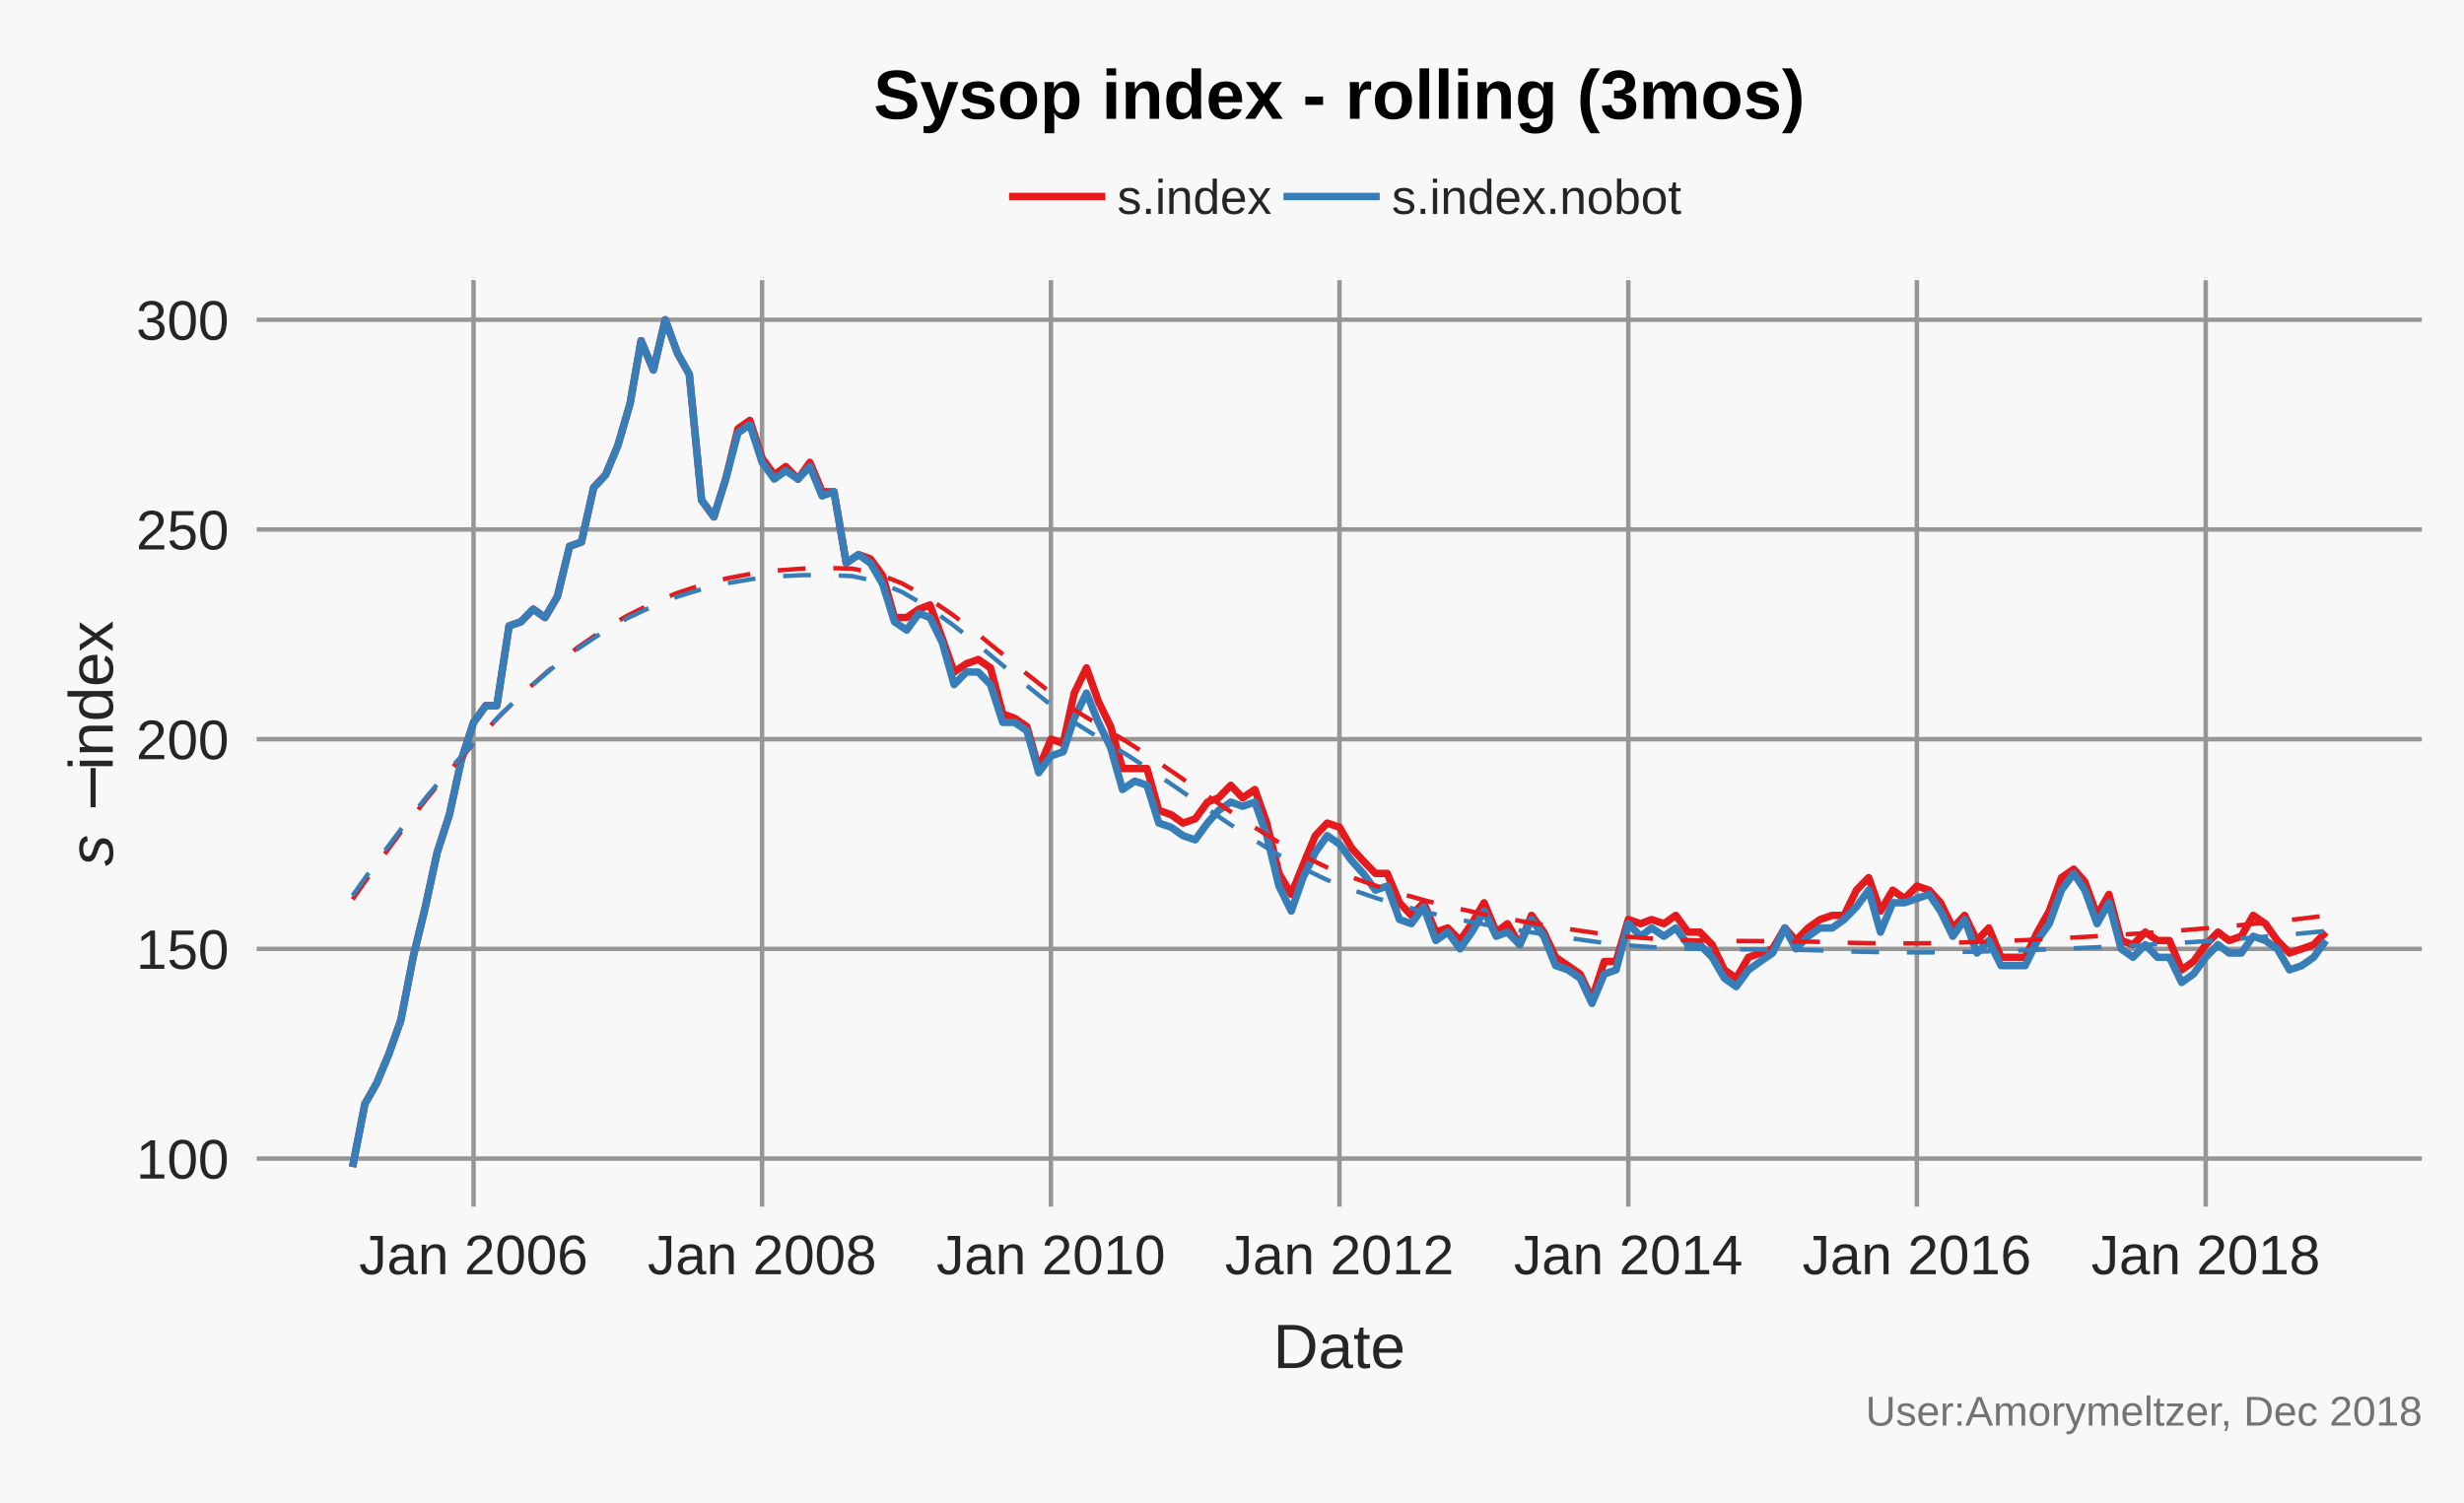
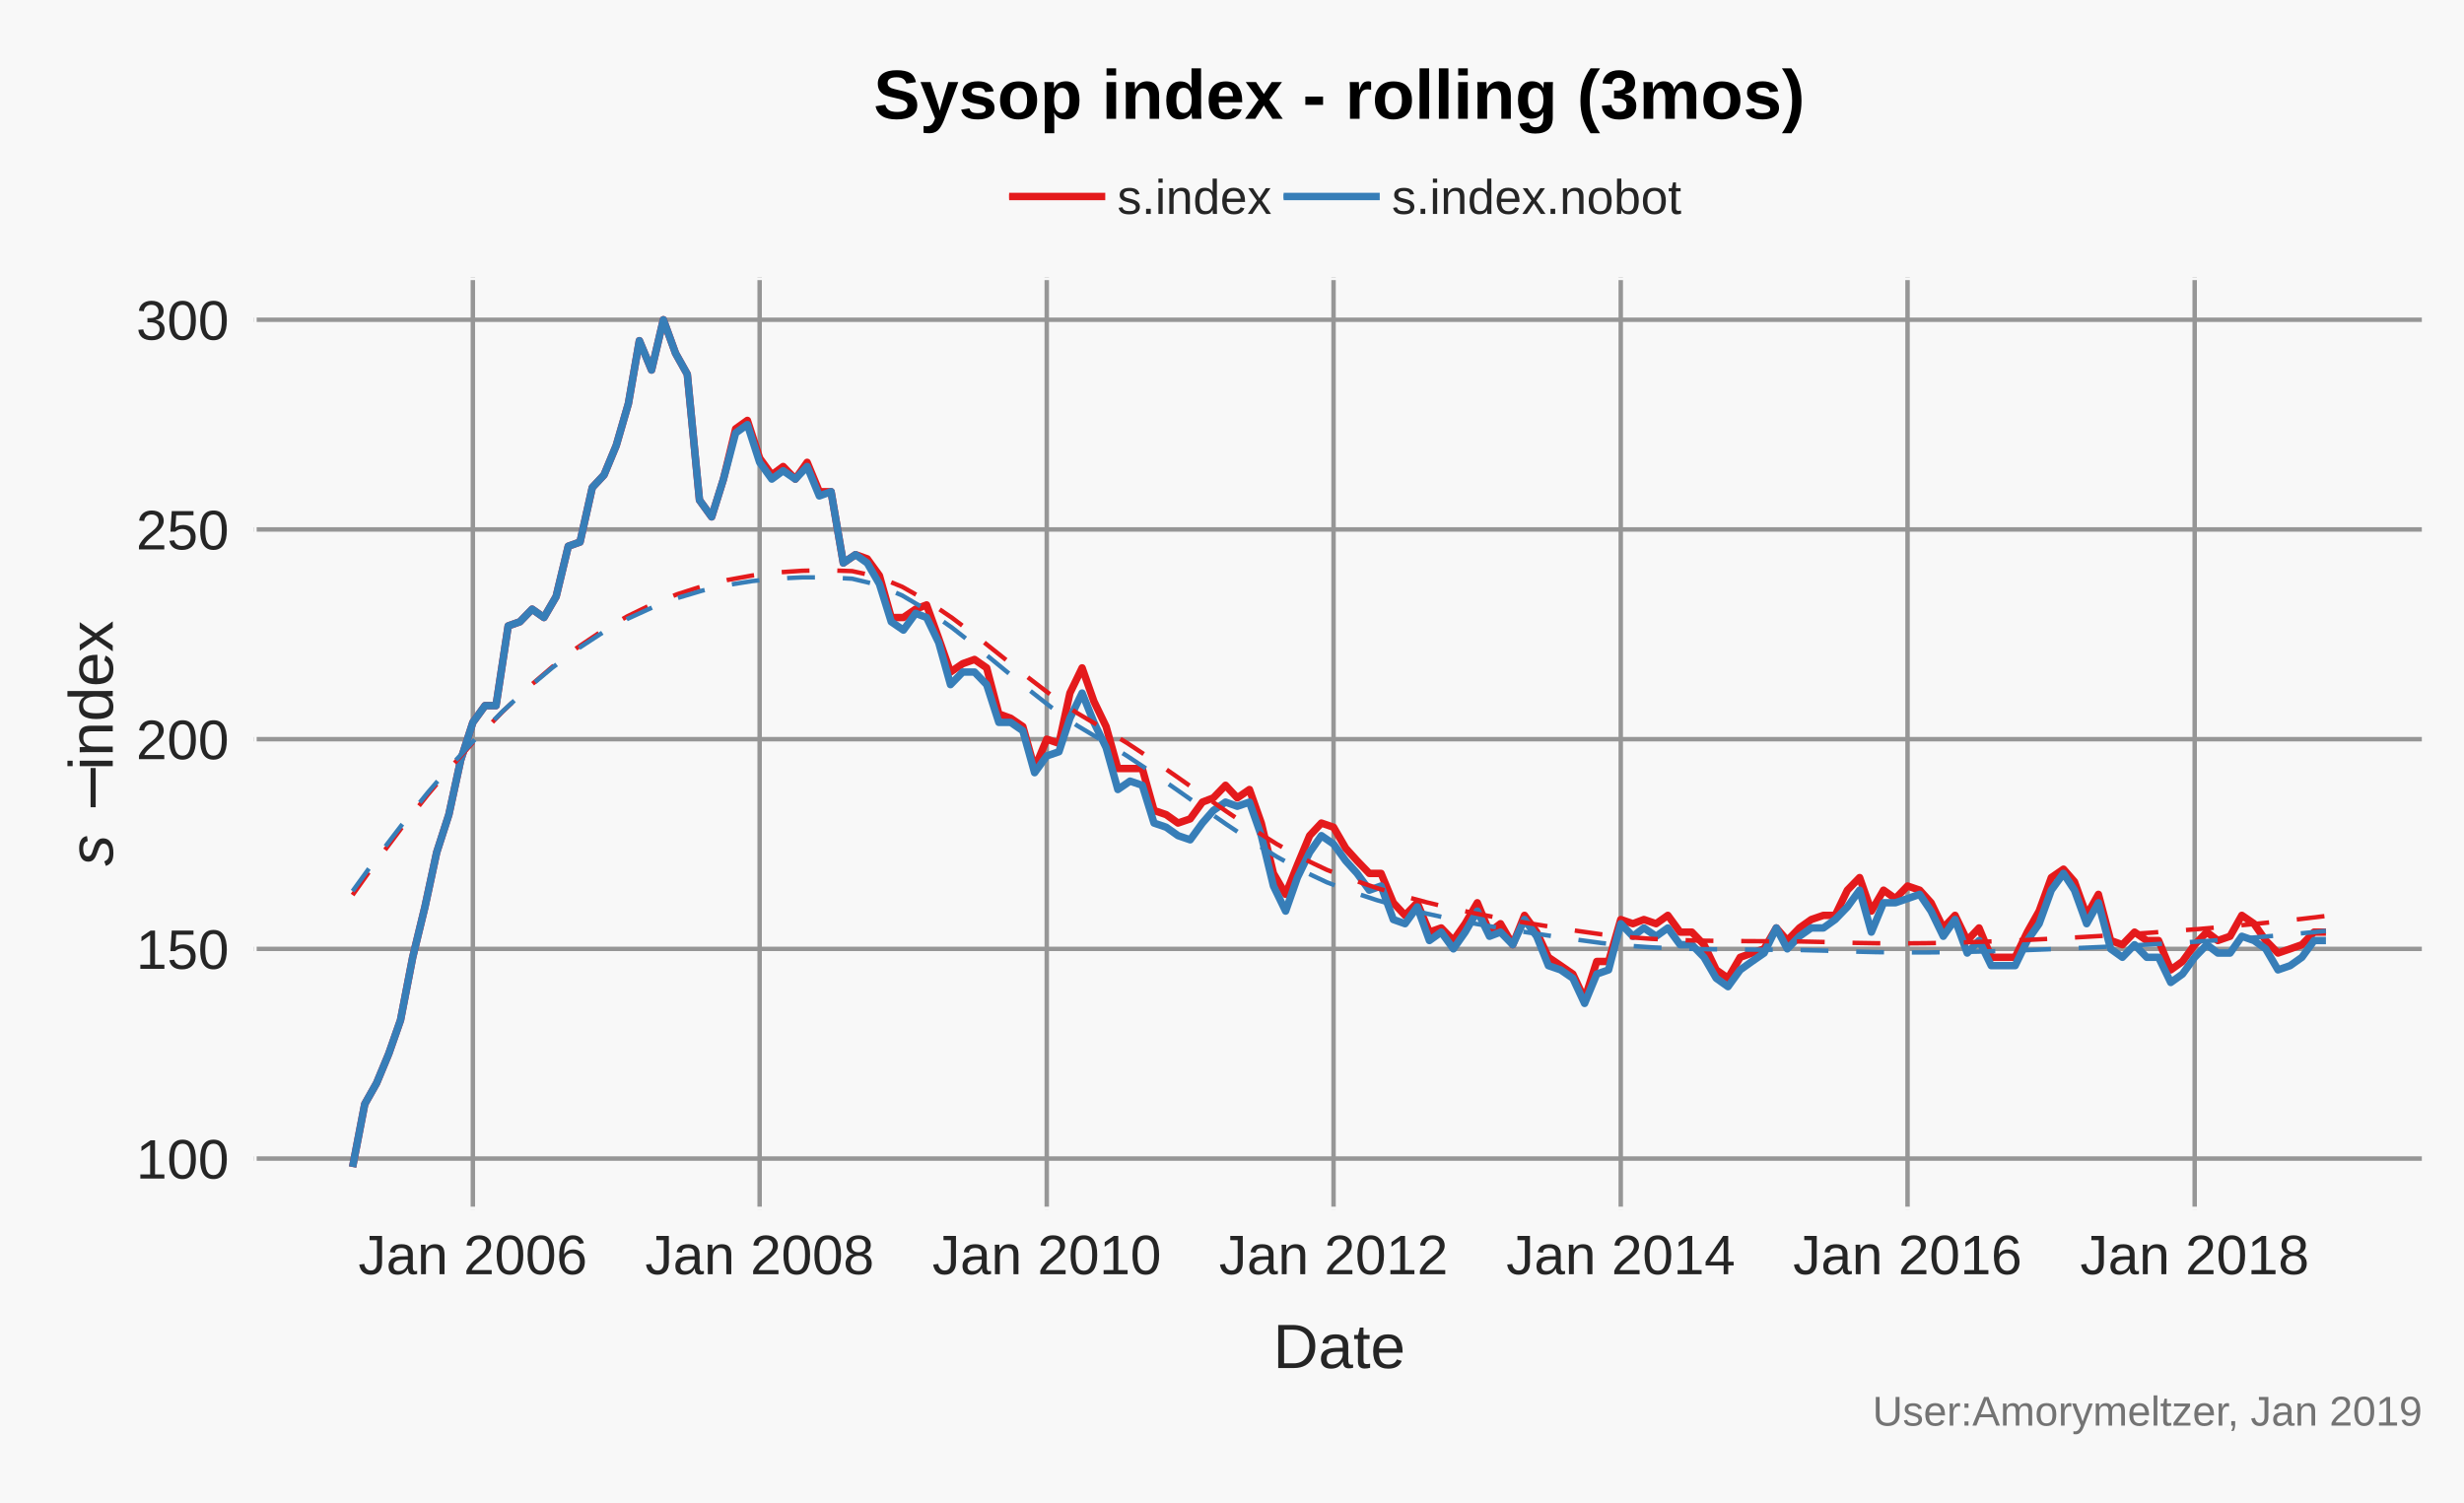
<svg xmlns="http://www.w3.org/2000/svg" viewBox="0 0 354.24 216.00">
  <defs>
    <style type="text/css">
    line, polyline, path, rect, circle {
      fill: none;
      stroke: #000000;
      stroke-linecap: round;
      stroke-linejoin: round;
      stroke-miterlimit: 10.00;
    }
  </style>
  </defs>
  <rect width="100%" height="100%" style="stroke: none; fill: #FFFFFF;" />
  <rect x="0.00" y="0.00" width="354.24" height="216.00" style="stroke-width: 0.78; stroke: #F8F8F8; fill: #F8F8F8;" />
  <defs>
    <clipPath id="cpMzYuNTA4OHwzNDguNTcxfDE3My44Njl8MzkuODc3Ng==">
      <rect x="36.51" y="39.88" width="312.06" height="133.99" />
    </clipPath>
  </defs>
  <rect x="36.51" y="39.88" width="312.06" height="133.99" style="stroke-width: 0.78; stroke: #F8F8F8; fill: #F8F8F8;" clip-path="url(#cpMzYuNTA4OHwzNDguNTcxfDE3My44Njl8MzkuODc3Ng==)" />
  <polyline points="36.51,166.57 348.57,166.57 " style="stroke-width: 0.64; stroke: #969696; stroke-linecap: butt;" clip-path="url(#cpMzYuNTA4OHwzNDguNTcxfDE3My44Njl8MzkuODc3Ng==)" />
  <polyline points="36.51,136.42 348.57,136.42 " style="stroke-width: 0.64; stroke: #969696; stroke-linecap: butt;" clip-path="url(#cpMzYuNTA4OHwzNDguNTcxfDE3My44Njl8MzkuODc3Ng==)" />
  <polyline points="36.51,106.27 348.57,106.27 " style="stroke-width: 0.64; stroke: #969696; stroke-linecap: butt;" clip-path="url(#cpMzYuNTA4OHwzNDguNTcxfDE3My44Njl8MzkuODc3Ng==)" />
  <polyline points="36.51,76.12 348.57,76.12 " style="stroke-width: 0.64; stroke: #969696; stroke-linecap: butt;" clip-path="url(#cpMzYuNTA4OHwzNDguNTcxfDE3My44Njl8MzkuODc3Ng==)" />
  <polyline points="36.51,45.97 348.57,45.97 " style="stroke-width: 0.64; stroke: #969696; stroke-linecap: butt;" clip-path="url(#cpMzYuNTA4OHwzNDguNTcxfDE3My44Njl8MzkuODc3Ng==)" />
-   <polyline points="68.08,173.87 68.08,39.88 " style="stroke-width: 0.64; stroke: #969696; stroke-linecap: butt;" clip-path="url(#cpMzYuNTA4OHwzNDguNTcxfDE3My44Njl8MzkuODc3Ng==)" />
-   <polyline points="109.56,173.87 109.56,39.88 " style="stroke-width: 0.64; stroke: #969696; stroke-linecap: butt;" clip-path="url(#cpMzYuNTA4OHwzNDguNTcxfDE3My44Njl8MzkuODc3Ng==)" />
-   <polyline points="151.09,173.87 151.09,39.88 " style="stroke-width: 0.64; stroke: #969696; stroke-linecap: butt;" clip-path="url(#cpMzYuNTA4OHwzNDguNTcxfDE3My44Njl8MzkuODc3Ng==)" />
-   <polyline points="192.57,173.87 192.57,39.88 " style="stroke-width: 0.64; stroke: #969696; stroke-linecap: butt;" clip-path="url(#cpMzYuNTA4OHwzNDguNTcxfDE3My44Njl8MzkuODc3Ng==)" />
-   <polyline points="234.10,173.87 234.10,39.88 " style="stroke-width: 0.64; stroke: #969696; stroke-linecap: butt;" clip-path="url(#cpMzYuNTA4OHwzNDguNTcxfDE3My44Njl8MzkuODc3Ng==)" />
-   <polyline points="275.58,173.87 275.58,39.88 " style="stroke-width: 0.64; stroke: #969696; stroke-linecap: butt;" clip-path="url(#cpMzYuNTA4OHwzNDguNTcxfDE3My44Njl8MzkuODc3Ng==)" />
-   <polyline points="317.11,173.87 317.11,39.88 " style="stroke-width: 0.64; stroke: #969696; stroke-linecap: butt;" clip-path="url(#cpMzYuNTA4OHwzNDguNTcxfDE3My44Njl8MzkuODc3Ng==)" />
-   <polyline points="50.69,167.78 52.45,158.73 54.16,155.72 55.92,151.50 57.63,146.67 59.39,137.63 61.15,130.39 62.85,122.55 64.61,117.12 66.32,109.29 68.08,103.86 69.84,101.45 71.43,101.45 73.19,89.99 74.90,89.39 76.66,87.58 78.36,88.78 80.13,85.77 81.89,78.53 83.59,77.93 85.35,70.09 87.06,68.28 88.82,64.06 90.58,58.03 92.17,48.98 93.93,53.20 95.64,45.97 97.40,50.79 99.10,53.81 100.86,71.90 102.63,74.31 104.33,68.88 106.09,61.65 107.80,60.44 109.56,65.87 111.32,68.28 112.97,67.07 114.73,68.88 116.43,66.47 118.19,70.69 119.90,70.69 121.66,80.94 123.42,79.74 125.13,80.34 126.89,82.75 128.59,88.78 130.35,88.78 132.11,87.58 133.70,86.97 135.47,91.80 137.17,96.62 138.93,95.42 140.64,94.81 142.40,96.02 144.16,102.65 145.86,103.26 147.63,104.46 149.33,110.49 151.09,106.27 152.85,106.87 154.44,99.64 156.20,96.02 157.91,100.84 159.67,104.46 161.38,110.49 163.14,110.49 164.90,110.49 166.60,116.52 168.36,117.12 170.07,118.33 171.83,117.73 173.59,115.32 175.18,114.71 176.94,112.90 178.65,114.71 180.41,113.51 182.11,118.33 183.87,125.57 185.64,128.58 187.34,124.36 189.10,120.14 190.81,118.33 192.57,118.93 194.33,121.95 195.98,123.76 197.74,125.57 199.44,125.57 201.20,129.79 202.91,131.60 204.67,129.79 206.43,134.01 208.14,133.41 209.90,135.22 211.60,132.80 213.36,129.79 215.12,134.01 216.72,132.80 218.48,135.82 220.18,131.60 221.94,134.01 223.65,137.63 225.41,138.83 227.17,140.04 228.87,143.66 230.64,138.23 232.34,138.23 234.10,132.20 235.86,132.80 237.45,132.20 239.22,132.80 240.92,131.60 242.68,134.01 244.39,134.01 246.15,135.82 247.91,139.44 249.61,140.64 251.37,137.63 253.08,137.02 254.84,136.42 256.60,133.41 258.19,135.22 259.95,133.41 261.66,132.20 263.42,131.60 265.12,131.60 266.89,127.98 268.65,126.17 270.35,130.99 272.11,127.98 273.82,129.19 275.58,127.38 277.34,127.98 278.99,129.79 280.75,133.41 282.45,131.60 284.22,135.22 285.92,133.41 287.68,137.63 289.44,137.63 291.15,137.63 292.91,134.01 294.61,130.99 296.37,126.17 298.14,124.96 299.73,126.77 301.49,131.60 303.19,128.58 304.95,135.22 306.66,135.82 308.42,134.01 310.18,135.22 311.89,135.22 313.65,139.44 315.35,138.23 317.11,135.82 318.87,134.01 320.47,135.22 322.23,134.61 323.93,131.60 325.69,132.80 327.40,135.22 329.16,137.02 330.92,136.42 332.62,135.82 334.39,134.01 " style="stroke-width: 1.07; stroke: #E41A1C; stroke-linecap: butt;" clip-path="url(#cpMzYuNTA4OHwzNDguNTcxfDE3My44Njl8MzkuODc3Ng==)" />
-   <polyline points="50.69,167.78 52.45,158.73 54.16,155.72 55.92,151.50 57.63,146.67 59.39,137.63 61.15,130.39 62.85,122.55 64.61,117.12 66.32,109.29 68.08,103.86 69.84,101.45 71.43,101.45 73.19,89.99 74.90,89.39 76.66,87.58 78.36,88.78 80.13,85.77 81.89,78.53 83.59,77.93 85.35,70.09 87.06,68.28 88.82,64.06 90.58,58.03 92.17,48.98 93.93,53.20 95.64,45.97 97.40,50.79 99.10,53.81 100.86,71.90 102.63,74.31 104.33,68.88 106.09,62.25 107.80,61.04 109.56,66.47 111.32,68.88 112.97,67.68 114.73,68.88 116.43,67.07 118.19,71.30 119.90,70.69 121.66,80.94 123.42,79.74 125.13,80.94 126.89,83.96 128.59,89.39 130.35,90.59 132.11,88.18 133.70,88.78 135.47,92.40 137.17,98.43 138.93,96.62 140.64,96.62 142.40,98.43 144.16,103.86 145.86,103.86 147.63,105.06 149.33,111.09 151.09,108.68 152.85,108.08 154.44,103.26 156.20,99.64 157.91,103.86 159.67,107.48 161.38,113.51 163.14,112.30 164.90,112.90 166.60,118.33 168.36,118.93 170.07,120.14 171.83,120.74 173.59,118.33 175.18,116.52 176.94,115.32 178.65,115.92 180.41,115.32 182.11,120.14 183.87,127.38 185.64,130.99 187.34,126.17 189.10,122.55 190.81,120.14 192.57,121.35 194.33,123.76 195.98,125.57 197.74,127.98 199.44,127.38 201.20,132.20 202.91,132.80 204.67,130.39 206.43,135.22 208.14,134.01 209.90,136.42 211.60,134.01 213.36,130.99 215.12,134.61 216.72,134.01 218.48,135.82 220.18,132.20 221.94,134.61 223.65,138.83 225.41,139.44 227.17,140.64 228.87,144.26 230.64,140.04 232.34,139.44 234.10,132.80 235.86,134.61 237.45,133.41 239.22,134.61 240.92,133.41 242.68,135.82 244.39,135.82 246.15,137.63 247.91,140.64 249.61,141.85 251.37,139.44 253.08,138.23 254.84,137.02 256.60,133.41 258.19,136.42 259.95,134.61 261.66,133.41 263.42,133.41 265.12,132.20 266.89,130.39 268.65,127.98 270.35,134.01 272.11,129.79 273.82,129.79 275.58,129.19 277.34,128.58 278.99,130.99 280.75,134.61 282.45,132.20 284.22,137.02 285.92,135.22 287.68,138.83 289.44,138.83 291.15,138.83 292.91,135.22 294.61,132.80 296.37,127.98 298.14,125.57 299.73,127.98 301.49,132.80 303.19,129.79 304.95,136.42 306.66,137.63 308.42,135.82 310.18,137.63 311.89,137.63 313.65,141.25 315.35,140.04 317.11,137.63 318.87,135.82 320.47,137.02 322.23,137.02 323.93,134.61 325.69,135.22 327.40,136.42 329.16,139.44 330.92,138.83 332.62,137.63 334.39,135.22 " style="stroke-width: 1.07; stroke: #377EB8; stroke-linecap: butt;" clip-path="url(#cpMzYuNTA4OHwzNDguNTcxfDE3My44Njl8MzkuODc3Ng==)" />
-   <polyline points="50.69,129.30 54.28,124.17 57.88,119.29 61.47,114.68 65.06,110.34 68.65,106.29 72.24,102.53 75.83,99.07 79.42,95.93 83.01,93.12 86.60,90.64 90.19,88.51 93.79,86.72 97.38,85.25 100.97,84.06 104.56,83.14 108.15,82.46 111.74,82.01 115.33,81.75 118.92,81.66 122.51,81.75 126.11,82.46 129.70,83.88 133.29,85.89 136.88,88.33 140.47,91.07 144.06,93.98 147.65,96.91 151.24,99.73 154.83,102.30 158.42,104.49 162.02,106.65 165.61,108.97 169.20,111.40 172.79,113.88 176.38,116.33 179.97,118.70 183.56,120.93 187.15,122.95 190.74,124.69 194.34,126.13 197.93,127.39 201.52,128.52 205.11,129.52 208.70,130.41 212.29,131.21 215.88,131.92 219.47,132.57 223.06,133.17 226.65,133.73 230.25,134.26 233.84,134.66 237.43,134.94 241.02,135.12 244.61,135.22 248.20,135.27 251.79,135.29 255.38,135.31 258.97,135.35 262.57,135.44 266.16,135.55 269.75,135.62 273.34,135.64 276.93,135.61 280.52,135.54 284.11,135.44 287.70,135.31 291.29,135.15 294.88,134.97 298.48,134.77 302.07,134.56 305.66,134.33 309.25,134.09 312.84,133.82 316.43,133.52 320.02,133.21 323.61,132.86 327.20,132.49 330.80,132.08 334.39,131.64 " style="stroke-width: 0.64; stroke: #E41A1C; stroke-dasharray: 4.00,4.00; stroke-linecap: butt;" clip-path="url(#cpMzYuNTA4OHwzNDguNTcxfDE3My44Njl8MzkuODc3Ng==)" />
-   <polyline points="50.69,128.76 54.28,123.71 57.88,118.92 61.47,114.39 65.06,110.14 68.65,106.16 72.24,102.48 75.83,99.11 79.42,96.05 83.01,93.32 86.60,90.92 90.19,88.88 93.79,87.18 97.38,85.78 100.97,84.68 104.56,83.85 108.15,83.25 111.74,82.87 115.33,82.69 118.92,82.67 122.51,82.83 126.11,83.61 129.70,85.12 133.29,87.21 136.88,89.75 140.47,92.58 144.06,95.57 147.65,98.59 151.24,101.48 154.83,104.10 158.42,106.34 162.02,108.52 165.61,110.86 169.20,113.29 172.79,115.76 176.38,118.20 179.97,120.55 183.56,122.76 187.15,124.76 190.74,126.49 194.34,127.91 197.93,129.14 201.52,130.22 205.11,131.16 208.70,131.98 212.29,132.71 215.88,133.35 219.47,133.94 223.06,134.48 226.65,135.01 230.25,135.51 233.84,135.90 237.43,136.16 241.02,136.33 244.61,136.43 248.20,136.47 251.79,136.50 255.38,136.52 258.97,136.57 262.57,136.66 266.16,136.80 269.75,136.88 273.34,136.93 276.93,136.93 280.52,136.89 284.11,136.82 287.70,136.73 291.29,136.61 294.88,136.48 298.48,136.32 302.07,136.16 305.66,135.99 309.25,135.80 312.84,135.59 316.43,135.36 320.02,135.11 323.61,134.83 327.20,134.53 330.80,134.20 334.39,133.85 " style="stroke-width: 0.64; stroke: #377EB8; stroke-dasharray: 4.00,4.00; stroke-linecap: butt;" clip-path="url(#cpMzYuNTA4OHwzNDguNTcxfDE3My44Njl8MzkuODc3Ng==)" />
+   <polyline points="67.98,173.87 67.98,39.88 " style="stroke-width: 0.64; stroke: #969696; stroke-linecap: butt;" clip-path="url(#cpMzYuNTA4OHwzNDguNTcxfDE3My44Njl8MzkuODc3Ng==)" />
+   <polyline points="109.21,173.87 109.21,39.88 " style="stroke-width: 0.64; stroke: #969696; stroke-linecap: butt;" clip-path="url(#cpMzYuNTA4OHwzNDguNTcxfDE3My44Njl8MzkuODc3Ng==)" />
+   <polyline points="150.49,173.87 150.49,39.88 " style="stroke-width: 0.64; stroke: #969696; stroke-linecap: butt;" clip-path="url(#cpMzYuNTA4OHwzNDguNTcxfDE3My44Njl8MzkuODc3Ng==)" />
+   <polyline points="191.72,173.87 191.72,39.88 " style="stroke-width: 0.64; stroke: #969696; stroke-linecap: butt;" clip-path="url(#cpMzYuNTA4OHwzNDguNTcxfDE3My44Njl8MzkuODc3Ng==)" />
+   <polyline points="233.01,173.87 233.01,39.88 " style="stroke-width: 0.64; stroke: #969696; stroke-linecap: butt;" clip-path="url(#cpMzYuNTA4OHwzNDguNTcxfDE3My44Njl8MzkuODc3Ng==)" />
+   <polyline points="274.24,173.87 274.24,39.88 " style="stroke-width: 0.64; stroke: #969696; stroke-linecap: butt;" clip-path="url(#cpMzYuNTA4OHwzNDguNTcxfDE3My44Njl8MzkuODc3Ng==)" />
+   <polyline points="315.52,173.87 315.52,39.88 " style="stroke-width: 0.64; stroke: #969696; stroke-linecap: butt;" clip-path="url(#cpMzYuNTA4OHwzNDguNTcxfDE3My44Njl8MzkuODc3Ng==)" />
+   <polyline points="50.69,167.78 52.44,158.73 54.14,155.72 55.89,151.50 57.58,146.67 59.33,137.63 61.09,130.39 62.78,122.55 64.53,117.12 66.23,109.29 67.98,103.86 69.73,101.45 71.31,101.45 73.06,89.99 74.75,89.39 76.50,87.58 78.20,88.78 79.95,85.77 81.70,78.53 83.39,77.93 85.15,70.09 86.84,68.28 88.59,64.06 90.34,58.03 91.92,48.98 93.67,53.20 95.37,45.97 97.12,50.79 98.81,53.81 100.56,71.90 102.31,74.31 104.01,68.88 105.76,61.65 107.45,60.44 109.21,65.87 110.96,68.28 112.59,67.07 114.34,68.88 116.04,66.47 117.79,70.69 119.48,70.69 121.24,80.94 122.99,79.74 124.68,80.34 126.43,82.75 128.13,88.78 129.88,88.78 131.63,87.58 133.21,86.97 134.96,91.80 136.65,96.62 138.40,95.42 140.10,94.81 141.85,96.02 143.60,102.65 145.30,103.26 147.05,104.46 148.74,110.49 150.49,106.27 152.24,106.87 153.82,99.64 155.57,96.02 157.27,100.84 159.02,104.46 160.71,110.49 162.46,110.49 164.22,110.49 165.91,116.52 167.66,117.12 169.36,118.33 171.11,117.73 172.86,115.32 174.44,114.71 176.19,112.90 177.88,114.71 179.63,113.51 181.33,118.33 183.08,125.57 184.83,128.58 186.52,124.36 188.28,120.14 189.97,118.33 191.72,118.93 193.47,121.95 195.11,123.76 196.86,125.57 198.55,125.57 200.31,129.79 202.00,131.60 203.75,129.79 205.50,134.01 207.20,133.41 208.95,135.22 210.64,132.80 212.39,129.79 214.14,134.01 215.72,132.80 217.48,135.82 219.17,131.60 220.92,134.01 222.61,137.63 224.37,138.83 226.12,140.04 227.81,143.66 229.56,138.23 231.26,138.23 233.01,132.20 234.76,132.80 236.34,132.20 238.09,132.80 239.78,131.60 241.54,134.01 243.23,134.01 244.98,135.82 246.73,139.44 248.43,140.64 250.18,137.63 251.87,137.02 253.62,136.42 255.37,133.41 256.95,135.22 258.70,133.41 260.40,132.20 262.15,131.60 263.84,131.60 265.59,127.98 267.35,126.17 269.04,130.99 270.79,127.98 272.49,129.19 274.24,127.38 275.99,127.98 277.62,129.79 279.38,133.41 281.07,131.60 282.82,135.22 284.52,133.41 286.27,137.63 288.02,137.63 289.71,137.63 291.46,134.01 293.16,130.99 294.91,126.17 296.66,124.96 298.24,126.77 299.99,131.60 301.68,128.58 303.44,135.22 305.13,135.82 306.88,134.01 308.63,135.22 310.33,135.22 312.08,139.44 313.77,138.23 315.52,135.82 317.27,134.01 318.85,135.22 320.61,134.61 322.30,131.60 324.05,132.80 325.74,135.22 327.50,137.02 329.25,136.42 330.94,135.82 332.69,134.01 334.39,134.01 " style="stroke-width: 1.07; stroke: #E41A1C; stroke-linecap: butt;" clip-path="url(#cpMzYuNTA4OHwzNDguNTcxfDE3My44Njl8MzkuODc3Ng==)" />
+   <polyline points="50.69,167.78 52.44,158.73 54.14,155.72 55.89,151.50 57.58,146.67 59.33,137.63 61.09,130.39 62.78,122.55 64.53,117.12 66.23,109.29 67.98,103.86 69.73,101.45 71.31,101.45 73.06,89.99 74.75,89.39 76.50,87.58 78.20,88.78 79.95,85.77 81.70,78.53 83.39,77.93 85.15,70.09 86.84,68.28 88.59,64.06 90.34,58.03 91.92,48.98 93.67,53.20 95.37,45.97 97.12,50.79 98.81,53.81 100.56,71.90 102.31,74.31 104.01,68.88 105.76,62.25 107.45,61.04 109.21,66.47 110.96,68.88 112.59,67.68 114.34,68.88 116.04,67.07 117.79,71.30 119.48,70.69 121.24,80.94 122.99,79.74 124.68,80.94 126.43,83.96 128.13,89.39 129.88,90.59 131.63,88.18 133.21,88.78 134.96,92.40 136.65,98.43 138.40,96.62 140.10,96.62 141.85,98.43 143.60,103.86 145.30,103.86 147.05,105.06 148.74,111.09 150.49,108.68 152.24,108.08 153.82,103.26 155.57,99.64 157.27,103.86 159.02,107.48 160.71,113.51 162.46,112.30 164.22,112.90 165.91,118.33 167.66,118.93 169.36,120.14 171.11,120.74 172.86,118.33 174.44,116.52 176.19,115.32 177.88,115.92 179.63,115.32 181.33,120.14 183.08,127.38 184.83,130.99 186.52,126.17 188.28,122.55 189.97,120.14 191.72,121.35 193.47,123.76 195.11,125.57 196.86,127.98 198.55,127.38 200.31,132.20 202.00,132.80 203.75,130.39 205.50,135.22 207.20,134.01 208.95,136.42 210.64,134.01 212.39,130.99 214.14,134.61 215.72,134.01 217.48,135.82 219.17,132.20 220.92,134.61 222.61,138.83 224.37,139.44 226.12,140.64 227.81,144.26 229.56,140.04 231.26,139.44 233.01,132.80 234.76,134.61 236.34,133.41 238.09,134.61 239.78,133.41 241.54,135.82 243.23,135.82 244.98,137.63 246.73,140.64 248.43,141.85 250.18,139.44 251.87,138.23 253.62,137.02 255.37,133.41 256.95,136.42 258.70,134.61 260.40,133.41 262.15,133.41 263.84,132.20 265.59,130.39 267.35,127.98 269.04,134.01 270.79,129.79 272.49,129.79 274.24,129.19 275.99,128.58 277.62,130.99 279.38,134.61 281.07,132.20 282.82,137.02 284.52,135.22 286.27,138.83 288.02,138.83 289.71,138.83 291.46,135.22 293.16,132.80 294.91,127.98 296.66,125.57 298.24,127.98 299.99,132.80 301.68,129.79 303.44,136.42 305.13,137.63 306.88,135.82 308.63,137.63 310.33,137.63 312.08,141.25 313.77,140.04 315.52,137.63 317.27,135.82 318.85,137.02 320.61,137.02 322.30,134.61 324.05,135.22 325.74,136.42 327.50,139.44 329.25,138.83 330.94,137.63 332.69,135.22 334.39,135.22 " style="stroke-width: 1.07; stroke: #377EB8; stroke-linecap: butt;" clip-path="url(#cpMzYuNTA4OHwzNDguNTcxfDE3My44Njl8MzkuODc3Ng==)" />
+   <polyline points="50.69,128.68 54.28,123.63 57.88,118.83 61.47,114.29 65.06,110.02 68.65,106.03 72.24,102.33 75.83,98.94 79.42,95.86 83.01,93.10 86.60,90.68 90.19,88.61 93.79,86.86 97.38,85.43 100.97,84.28 104.56,83.39 108.15,82.74 111.74,82.30 115.33,82.06 118.92,81.99 122.51,82.11 126.11,82.89 129.70,84.36 133.29,86.39 136.88,88.83 140.47,91.55 144.06,94.41 147.65,97.28 151.24,100.03 154.83,102.50 158.42,104.62 162.02,106.81 165.61,109.19 169.20,111.67 172.79,114.20 176.38,116.70 179.97,119.11 183.56,121.35 187.15,123.35 190.74,125.05 194.34,126.44 197.93,127.67 201.52,128.76 205.11,129.73 208.70,130.59 212.29,131.36 215.88,132.05 219.47,132.68 223.06,133.26 226.65,133.82 230.25,134.33 233.84,134.71 237.43,134.98 241.02,135.14 244.61,135.24 248.20,135.29 251.79,135.31 255.38,135.33 258.97,135.36 262.57,135.44 266.16,135.55 269.75,135.61 273.34,135.63 276.93,135.60 280.52,135.54 284.11,135.43 287.70,135.30 291.29,135.14 294.88,134.96 298.48,134.77 302.07,134.56 305.66,134.33 309.25,134.09 312.84,133.82 316.43,133.54 320.02,133.22 323.61,132.89 327.20,132.52 330.80,132.12 334.39,131.69 " style="stroke-width: 0.64; stroke: #E41A1C; stroke-dasharray: 4.00,4.00; stroke-linecap: butt;" clip-path="url(#cpMzYuNTA4OHwzNDguNTcxfDE3My44Njl8MzkuODc3Ng==)" />
+   <polyline points="50.69,128.12 54.28,123.16 57.88,118.45 61.47,113.99 65.06,109.81 68.65,105.90 72.24,102.29 75.83,98.98 79.42,95.98 83.01,93.31 86.60,90.97 90.19,88.98 93.79,87.33 97.38,85.98 100.97,84.91 104.56,84.11 108.15,83.54 111.74,83.18 115.33,83.01 118.92,83.01 122.51,83.20 126.11,84.06 129.70,85.61 133.29,87.73 136.88,90.25 140.47,93.06 144.06,96.01 147.65,98.96 151.24,101.77 154.83,104.30 158.42,106.45 162.02,108.67 165.61,111.06 169.20,113.55 172.79,116.07 176.38,118.56 179.97,120.95 183.56,123.17 187.15,125.15 190.74,126.84 194.34,128.22 197.93,129.41 201.52,130.45 205.11,131.35 208.70,132.14 212.29,132.84 215.88,133.46 219.47,134.03 223.06,134.57 226.65,135.09 230.25,135.58 233.84,135.95 237.43,136.20 241.02,136.36 244.61,136.46 248.20,136.50 251.79,136.53 255.38,136.55 258.97,136.59 262.57,136.68 266.16,136.80 269.75,136.89 273.34,136.93 276.93,136.93 280.52,136.89 284.11,136.82 287.70,136.72 291.29,136.60 294.88,136.46 298.48,136.31 302.07,136.15 305.66,135.97 309.25,135.78 312.84,135.57 316.43,135.34 320.02,135.09 323.61,134.82 327.20,134.52 330.80,134.19 334.39,133.84 " style="stroke-width: 0.64; stroke: #377EB8; stroke-dasharray: 4.00,4.00; stroke-linecap: butt;" clip-path="url(#cpMzYuNTA4OHwzNDguNTcxfDE3My44Njl8MzkuODc3Ng==)" />
  <rect x="36.51" y="39.88" width="312.06" height="133.99" style="stroke-width: 0.78; stroke: #F8F8F8;" clip-path="url(#cpMzYuNTA4OHwzNDguNTcxfDE3My44Njl8MzkuODc3Ng==)" />
  <defs>
    <clipPath id="cpMHwzNTQuMjR8MjE2fDA=">
      <rect x="0.00" y="0.00" width="354.24" height="216.00" />
    </clipPath>
  </defs>
  <g clip-path="url(#cpMHwzNTQuMjR8MjE2fDA=)">
    <text x="19.57" y="169.44" style="font-size: 8.00px; fill: #252525; font-family: Arial;" textLength="13.35px" lengthAdjust="spacingAndGlyphs">100</text>
  </g>
  <g clip-path="url(#cpMHwzNTQuMjR8MjE2fDA=)">
    <text x="19.57" y="139.29" style="font-size: 8.00px; fill: #252525; font-family: Arial;" textLength="13.35px" lengthAdjust="spacingAndGlyphs">150</text>
  </g>
  <g clip-path="url(#cpMHwzNTQuMjR8MjE2fDA=)">
    <text x="19.57" y="109.14" style="font-size: 8.00px; fill: #252525; font-family: Arial;" textLength="13.35px" lengthAdjust="spacingAndGlyphs">200</text>
  </g>
  <g clip-path="url(#cpMHwzNTQuMjR8MjE2fDA=)">
    <text x="19.57" y="78.99" style="font-size: 8.00px; fill: #252525; font-family: Arial;" textLength="13.35px" lengthAdjust="spacingAndGlyphs">250</text>
  </g>
  <g clip-path="url(#cpMHwzNTQuMjR8MjE2fDA=)">
    <text x="19.57" y="48.84" style="font-size: 8.00px; fill: #252525; font-family: Arial;" textLength="13.35px" lengthAdjust="spacingAndGlyphs">300</text>
  </g>
  <g clip-path="url(#cpMHwzNTQuMjR8MjE2fDA=)">
-     <text x="51.62" y="183.19" style="font-size: 8.00px; fill: #252525; font-family: Arial;" textLength="32.92px" lengthAdjust="spacingAndGlyphs">Jan 2006</text>
+     <text x="51.52" y="183.19" style="font-size: 8.00px; fill: #252525; font-family: Arial;" textLength="32.92px" lengthAdjust="spacingAndGlyphs">Jan 2006</text>
  </g>
  <g clip-path="url(#cpMHwzNTQuMjR8MjE2fDA=)">
-     <text x="93.10" y="183.19" style="font-size: 8.00px; fill: #252525; font-family: Arial;" textLength="32.92px" lengthAdjust="spacingAndGlyphs">Jan 2008</text>
+     <text x="92.75" y="183.19" style="font-size: 8.00px; fill: #252525; font-family: Arial;" textLength="32.92px" lengthAdjust="spacingAndGlyphs">Jan 2008</text>
  </g>
  <g clip-path="url(#cpMHwzNTQuMjR8MjE2fDA=)">
-     <text x="134.63" y="183.19" style="font-size: 8.00px; fill: #252525; font-family: Arial;" textLength="32.92px" lengthAdjust="spacingAndGlyphs">Jan 2010</text>
+     <text x="134.03" y="183.19" style="font-size: 8.00px; fill: #252525; font-family: Arial;" textLength="32.92px" lengthAdjust="spacingAndGlyphs">Jan 2010</text>
  </g>
  <g clip-path="url(#cpMHwzNTQuMjR8MjE2fDA=)">
-     <text x="176.11" y="183.19" style="font-size: 8.00px; fill: #252525; font-family: Arial;" textLength="32.92px" lengthAdjust="spacingAndGlyphs">Jan 2012</text>
+     <text x="175.26" y="183.19" style="font-size: 8.00px; fill: #252525; font-family: Arial;" textLength="32.92px" lengthAdjust="spacingAndGlyphs">Jan 2012</text>
  </g>
  <g clip-path="url(#cpMHwzNTQuMjR8MjE2fDA=)">
-     <text x="217.64" y="183.19" style="font-size: 8.00px; fill: #252525; font-family: Arial;" textLength="32.92px" lengthAdjust="spacingAndGlyphs">Jan 2014</text>
+     <text x="216.55" y="183.19" style="font-size: 8.00px; fill: #252525; font-family: Arial;" textLength="32.92px" lengthAdjust="spacingAndGlyphs">Jan 2014</text>
  </g>
  <g clip-path="url(#cpMHwzNTQuMjR8MjE2fDA=)">
-     <text x="259.12" y="183.19" style="font-size: 8.00px; fill: #252525; font-family: Arial;" textLength="32.92px" lengthAdjust="spacingAndGlyphs">Jan 2016</text>
+     <text x="257.78" y="183.19" style="font-size: 8.00px; fill: #252525; font-family: Arial;" textLength="32.92px" lengthAdjust="spacingAndGlyphs">Jan 2016</text>
  </g>
  <g clip-path="url(#cpMHwzNTQuMjR8MjE2fDA=)">
-     <text x="300.65" y="183.19" style="font-size: 8.00px; fill: #252525; font-family: Arial;" textLength="32.92px" lengthAdjust="spacingAndGlyphs">Jan 2018</text>
+     <text x="299.06" y="183.19" style="font-size: 8.00px; fill: #252525; font-family: Arial;" textLength="32.92px" lengthAdjust="spacingAndGlyphs">Jan 2018</text>
  </g>
  <g clip-path="url(#cpMHwzNTQuMjR8MjE2fDA=)">
    <text x="183.03" y="196.68" style="font-size: 9.00px; fill: #252525; font-family: Arial;" textLength="19.01px" lengthAdjust="spacingAndGlyphs">Date</text>
  </g>
  <g clip-path="url(#cpMHwzNTQuMjR8MjE2fDA=)">
    <text transform="translate(16.21,124.51) rotate(-90)" style="font-size: 9.00px; font-style: italic; fill: #252525; font-family: Arial;" textLength="4.50px" lengthAdjust="spacingAndGlyphs">s</text>
  </g>
  <g clip-path="url(#cpMHwzNTQuMjR8MjE2fDA=)">
    <text transform="translate(16.21,120.01) rotate(-90)" style="font-size: 9.00px; fill: #252525; font-family: Symbol;" textLength="3.00px" lengthAdjust="spacingAndGlyphs"> </text>
  </g>
  <g clip-path="url(#cpMHwzNTQuMjR8MjE2fDA=)">
    <text transform="translate(16.21,117.01) rotate(-90)" style="font-size: 9.00px; fill: #252525; font-family: Symbol;" textLength="5.00px" lengthAdjust="spacingAndGlyphs">−</text>
  </g>
  <g clip-path="url(#cpMHwzNTQuMjR8MjE2fDA=)">
    <text transform="translate(16.21,110.76) rotate(-90)" style="font-size: 9.00px; fill: #252525; font-family: Arial;" textLength="2.00px" lengthAdjust="spacingAndGlyphs">i</text>
  </g>
  <g clip-path="url(#cpMHwzNTQuMjR8MjE2fDA=)">
    <text transform="translate(16.21,108.76) rotate(-90)" style="font-size: 9.00px; fill: #252525; font-family: Arial;" textLength="5.01px" lengthAdjust="spacingAndGlyphs">n</text>
  </g>
  <g clip-path="url(#cpMHwzNTQuMjR8MjE2fDA=)">
    <text transform="translate(16.21,103.75) rotate(-90)" style="font-size: 9.00px; fill: #252525; font-family: Arial;" textLength="5.01px" lengthAdjust="spacingAndGlyphs">d</text>
  </g>
  <g clip-path="url(#cpMHwzNTQuMjR8MjE2fDA=)">
    <text transform="translate(16.21,98.75) rotate(-90)" style="font-size: 9.00px; fill: #252525; font-family: Arial;" textLength="5.01px" lengthAdjust="spacingAndGlyphs">e</text>
  </g>
  <g clip-path="url(#cpMHwzNTQuMjR8MjE2fDA=)">
    <text transform="translate(16.21,93.74) rotate(-90)" style="font-size: 9.00px; fill: #252525; font-family: Arial;" textLength="4.50px" lengthAdjust="spacingAndGlyphs">x</text>
  </g>
  <rect x="143.35" y="24.59" width="98.38" height="7.32" style="stroke-width: 0.78; stroke: none; fill: #F8F8F8;" clip-path="url(#cpMHwzNTQuMjR8MjE2fDA=)" />
  <rect x="143.35" y="19.61" width="17.28" height="17.28" style="stroke-width: 0.78; stroke: none; fill: #F8F8F8;" clip-path="url(#cpMHwzNTQuMjR8MjE2fDA=)" />
  <line x1="145.08" y1="28.25" x2="158.90" y2="28.25" style="stroke-width: 1.07; stroke: #E41A1C; stroke-linecap: butt;" clip-path="url(#cpMHwzNTQuMjR8MjE2fDA=)" />
  <line x1="145.08" y1="28.25" x2="158.90" y2="28.25" style="stroke-width: 0.64; stroke: #E41A1C; stroke-dasharray: 4.00,4.00; stroke-linecap: butt;" clip-path="url(#cpMHwzNTQuMjR8MjE2fDA=)" />
  <rect x="182.81" y="19.61" width="17.28" height="17.28" style="stroke-width: 0.78; stroke: none; fill: #F8F8F8;" clip-path="url(#cpMHwzNTQuMjR8MjE2fDA=)" />
  <line x1="184.54" y1="28.25" x2="198.36" y2="28.25" style="stroke-width: 1.07; stroke: #377EB8; stroke-linecap: butt;" clip-path="url(#cpMHwzNTQuMjR8MjE2fDA=)" />
  <line x1="184.54" y1="28.25" x2="198.36" y2="28.25" style="stroke-width: 0.64; stroke: #377EB8; stroke-dasharray: 4.00,4.00; stroke-linecap: butt;" clip-path="url(#cpMHwzNTQuMjR8MjE2fDA=)" />
  <g clip-path="url(#cpMHwzNTQuMjR8MjE2fDA=)">
    <text x="160.63" y="30.76" style="font-size: 7.00px; fill: #252525; font-family: Arial;" textLength="22.18px" lengthAdjust="spacingAndGlyphs">s.index</text>
  </g>
  <g clip-path="url(#cpMHwzNTQuMjR8MjE2fDA=)">
    <text x="200.09" y="30.76" style="font-size: 7.00px; fill: #252525; font-family: Arial;" textLength="41.64px" lengthAdjust="spacingAndGlyphs">s.index.nobot</text>
  </g>
  <g clip-path="url(#cpMHwzNTQuMjR8MjE2fDA=)">
    <text x="125.59" y="17.08" style="font-size: 10.00px; font-weight: bold; font-family: Arial;" textLength="133.91px" lengthAdjust="spacingAndGlyphs">Sysop index - rolling (3mos)</text>
  </g>
  <g clip-path="url(#cpMHwzNTQuMjR8MjE2fDA=)">
-     <text x="268.21" y="204.96" style="font-size: 6.00px; fill: #737373; font-family: Arial;" textLength="80.36px" lengthAdjust="spacingAndGlyphs">User:Amorymeltzer, Dec 2018</text>
+     <text x="269.21" y="204.96" style="font-size: 6.00px; fill: #737373; font-family: Arial;" textLength="79.36px" lengthAdjust="spacingAndGlyphs">User:Amorymeltzer, Jan 2019</text>
  </g>
</svg>
